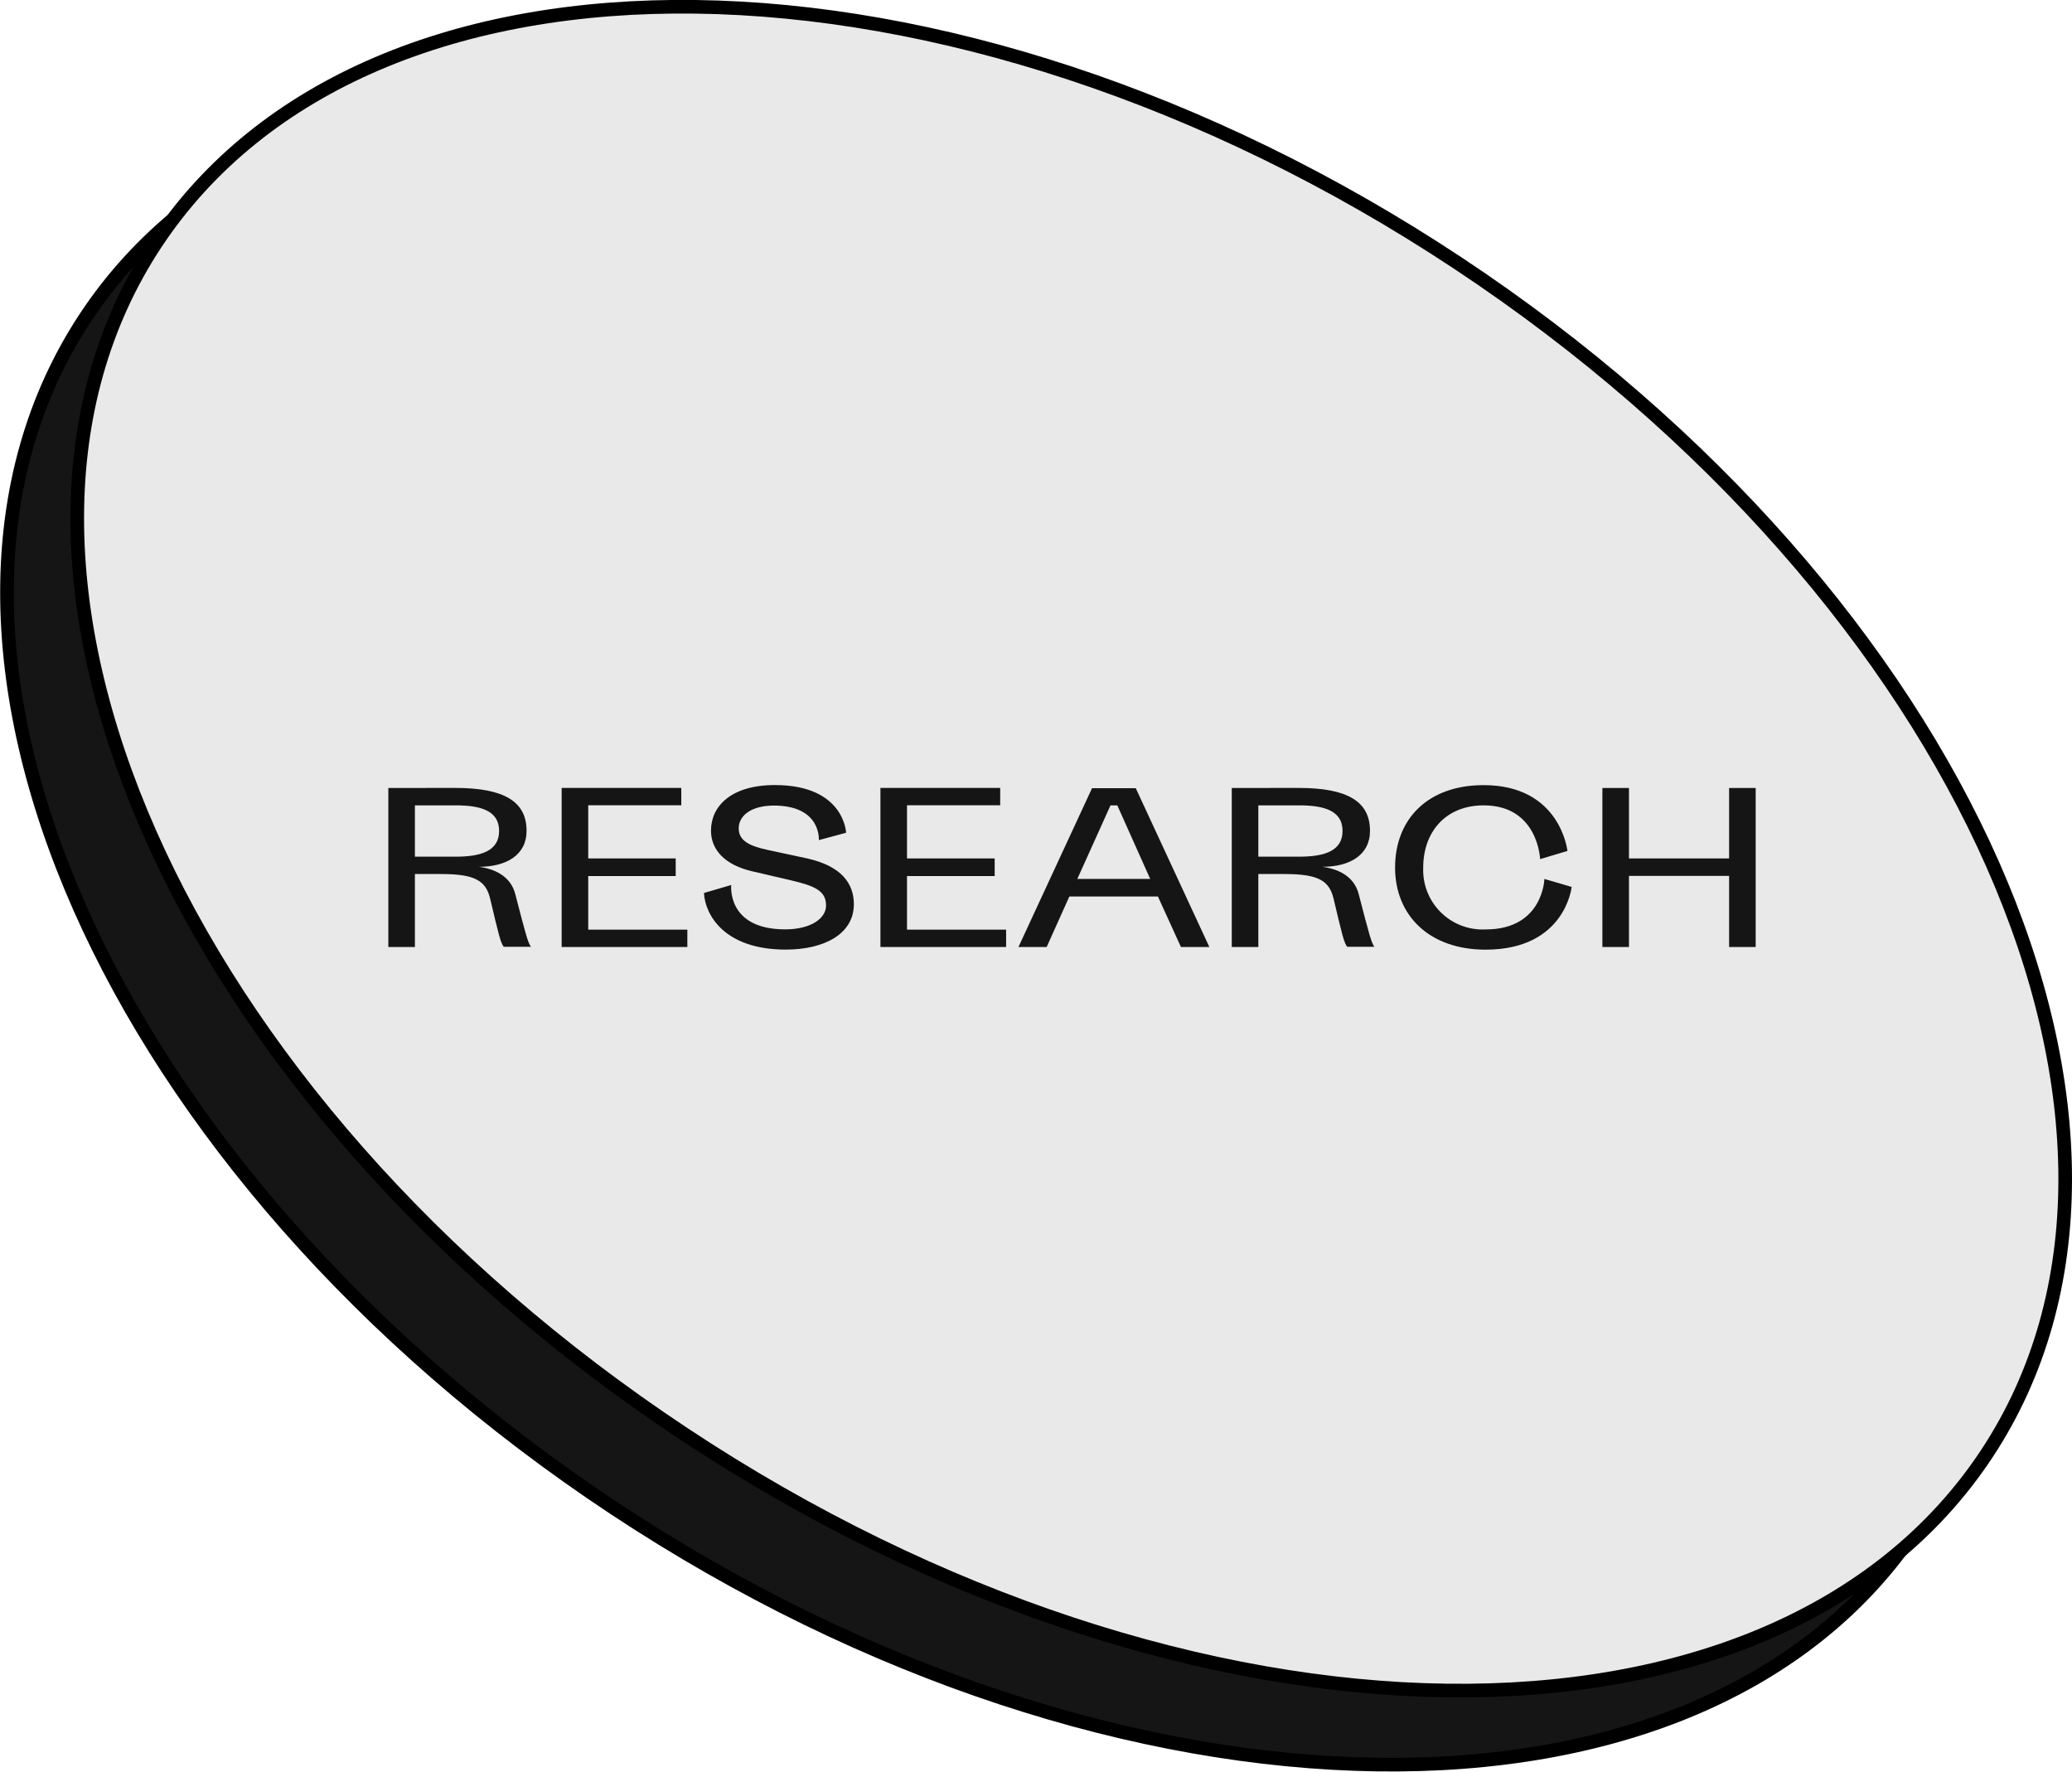
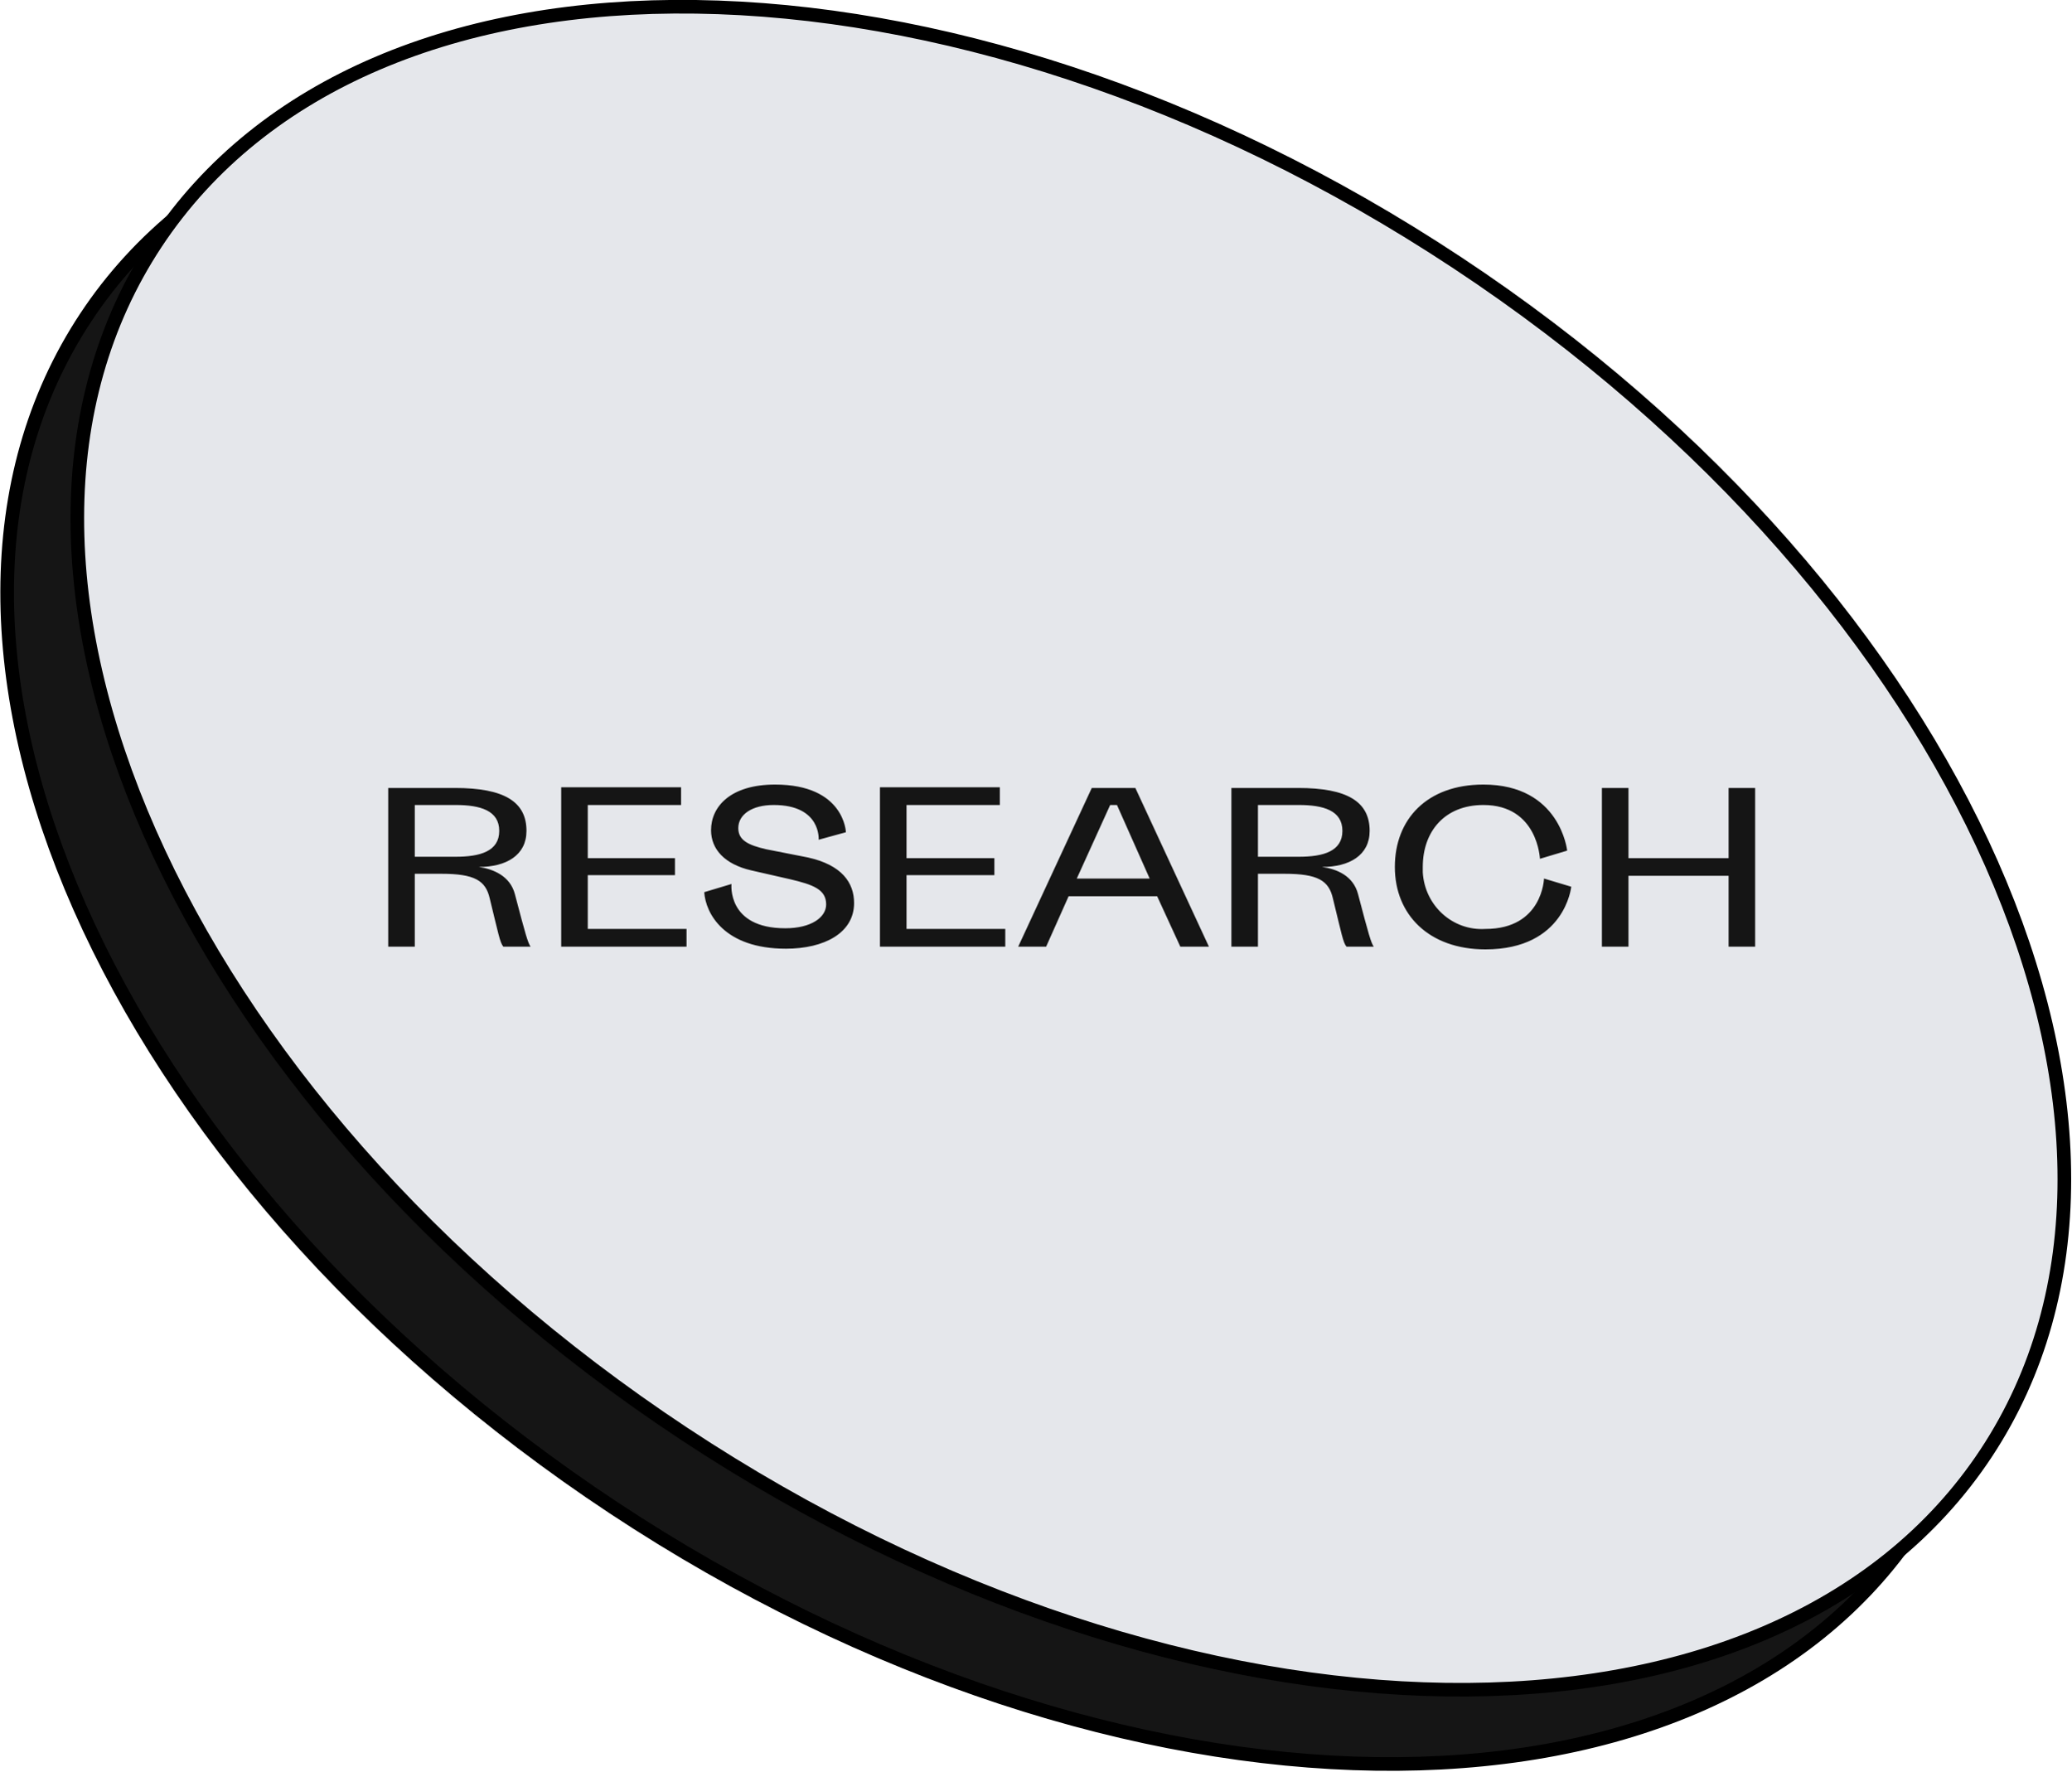
- <svg xmlns="http://www.w3.org/2000/svg" id="Livello_1" data-name="Livello 1" viewBox="0 0 304.13 260.06">
+ <svg xmlns="http://www.w3.org/2000/svg" version="1.1" id="Livello_1" x="0px" y="0px" viewBox="0 0 304.1 260.1" style="enable-background:new 0 0 304.1 260.1;" xml:space="preserve">
+   <style type="text/css">
+ 	.st0{fill:#151515;stroke:#000000;stroke-width:2;}
+ 	.st1{fill:#E5E7EB;stroke:#000000;stroke-width:2;}
+ 	.st2{fill:#151515;}
+ </style>
  <g>
-     <path d="M281.29,224.33C265.71,247.91,236.63,259.52,202,259s-74.67-13-111.87-37.63-64.45-56.52-78.45-88.19-14.71-63,.87-86.58S57.2,11.46,91.85,11.93s74.67,13,111.87,37.64,64.45,56.52,78.45,88.19S296.88,200.76,281.29,224.33Z" fill="#151515" stroke="#000" stroke-width="2" />
-     <path d="M291.6,213.41C276,237,246.93,248.6,212.29,248.13s-74.67-13-111.87-37.64S36,154,22,122.3s-14.72-63,.87-86.58S67.51.54,102.15,1s74.67,13,111.87,37.64,64.45,56.52,78.45,88.19S307.19,189.84,291.6,213.41Z" fill="#e9e9e9" stroke="#000" stroke-width="2" />
-     <path d="M57,115.66V139h3.9V128.29h3.9c4.95,0,6.51,1,7.14,3.6,1.26,5.31,1.53,6.48,2,7.08h4c-.45-.6-.72-1.62-2.31-7.74-.69-2.7-3.15-3.72-5.34-4,4,0,7-1.71,7-5.28,0-4.29-3.27-6.3-10.47-6.3Zm3.9,10.08v-7.53h6c3.6,0,6.36.75,6.36,3.75s-2.76,3.78-6.36,3.78ZM82.44,139h18.45v-2.55H86.34v-7.86H99.18V126H86.34v-7.8H100v-2.55H82.44Zm30.1-14.28c-2.58-.57-4.11-1.35-4.11-3.12,0-2,2-3.36,5.16-3.36,7,0,6.6,5.07,6.6,5.07l4-1.08s-.24-7-10.44-7c-6.54,0-9.39,3.18-9.39,6.69,0,2.79,2,5,5.94,5.94l5.67,1.32c3.42.81,5.28,1.47,5.28,3.72,0,1.92-2.25,3.51-6,3.51-8.64,0-7.92-6.51-7.92-6.51l-4,1.17c.15,3.15,2.94,8.31,12,8.31,5.64,0,10-2.28,10-6.66,0-3-1.77-5.58-6.84-6.72ZM129.23,139h18.45v-2.55H133.13v-7.86H146V126H133.13v-7.8h13.68v-2.55H129.23Zm44.11,0h4.17l-10.8-23.31h-6.42L149.49,139h4.14l3.33-7.41h13ZM163,118.21h1l4.83,10.8H158.13Zm17.8-2.55V139h3.9V128.29h3.9c4.95,0,6.51,1,7.14,3.6,1.26,5.31,1.53,6.48,2,7.08h4c-.45-.6-.72-1.62-2.31-7.74-.69-2.7-3.15-3.72-5.34-4,4,0,7-1.71,7-5.28,0-4.29-3.27-6.3-10.47-6.3Zm3.9,10.08v-7.53h6c3.6,0,6.36.75,6.36,3.75s-2.76,3.78-6.36,3.78Zm45.37-.84s-1-9.66-12.3-9.66c-8.28,0-13,5.07-13,12.09s5,12.06,13.29,12.06c11.7,0,12.63-9.21,12.63-9.21l-4-1.17s-.18,7.41-8.61,7.41a8.73,8.73,0,0,1-9.18-9.09c0-5.16,3.24-9.12,8.88-9.12,8,0,8.28,7.89,8.28,7.89ZM253.8,139h3.9V115.66h-3.9V126H239.1V115.66h-3.9V139h3.9V128.56h14.7Z" fill="#151515" />
+     <path class="st0" d="M281.3,224.3c-15.6,23.6-44.7,35.2-79.3,34.7s-74.7-13-111.9-37.6s-64.4-56.5-78.4-88.2s-14.7-63,0.9-86.6   s44.7-35.1,79.3-34.7s74.7,13,111.9,37.6s64.4,56.5,78.4,88.2S296.9,200.8,281.3,224.3z" />
+     <path class="st1" d="M291.6,213.4c-15.6,23.6-44.7,35.2-79.3,34.7s-74.7-13-111.9-37.6S36,154,22,122.3s-14.7-63,0.9-86.6   S67.5,0.5,102.2,1S176.8,14,214,38.6s64.4,56.5,78.4,88.2S307.2,189.8,291.6,213.4z" />
+     <path class="st2" d="M57,115.7V139h3.9v-10.7h3.9c4.9,0,6.5,1,7.1,3.6c1.3,5.3,1.5,6.5,2,7.1h4c-0.4-0.6-0.7-1.6-2.3-7.7   c-0.7-2.7-3.2-3.7-5.3-4c4,0,7-1.7,7-5.3c0-4.3-3.3-6.3-10.5-6.3L57,115.7z M60.9,125.7v-7.5h6c3.6,0,6.4,0.8,6.4,3.8   s-2.8,3.8-6.4,3.8H60.9z M82.4,139h18.4v-2.6H86.3v-7.9h12.8V126H86.3v-7.8H100v-2.6H82.4V139z M112.5,124.7   c-2.6-0.6-4.1-1.3-4.1-3.1c0-2,2-3.4,5.2-3.4c7,0,6.6,5.1,6.6,5.1l4-1.1c0,0-0.2-7-10.4-7c-6.5,0-9.4,3.2-9.4,6.7   c0,2.8,2,5,5.9,5.9l5.7,1.3c3.4,0.8,5.3,1.5,5.3,3.7c0,1.9-2.2,3.5-6,3.5c-8.6,0-7.9-6.5-7.9-6.5l-4,1.2c0.2,3.1,2.9,8.3,12,8.3   c5.6,0,10-2.3,10-6.7c0-3-1.8-5.6-6.8-6.7L112.5,124.7z M129.2,139h18.4v-2.6h-14.5v-7.9H146V126h-12.9v-7.8h13.7v-2.6h-17.6V139z    M173.3,139h4.2l-10.8-23.3h-6.4L149.5,139h4.1l3.3-7.4h13L173.3,139z M163,118.2h1l4.8,10.8h-10.7L163,118.2z M180.8,115.7V139   h3.9v-10.7h3.9c4.9,0,6.5,1,7.1,3.6c1.3,5.3,1.5,6.5,2,7.1h4c-0.4-0.6-0.7-1.6-2.3-7.7c-0.7-2.7-3.1-3.7-5.3-4c4,0,7-1.7,7-5.3   c0-4.3-3.3-6.3-10.5-6.3L180.8,115.7z M184.7,125.7v-7.5h6c3.6,0,6.4,0.8,6.4,3.8s-2.8,3.8-6.4,3.8H184.7z M230.1,124.9   c0,0-1-9.7-12.3-9.7c-8.3,0-13,5.1-13,12.1c0,7,5,12.1,13.3,12.1c11.7,0,12.6-9.2,12.6-9.2l-4-1.2c0,0-0.2,7.4-8.6,7.4   c-4.8,0.3-8.9-3.4-9.2-8.3c0-0.3,0-0.6,0-0.8c0-5.2,3.2-9.1,8.9-9.1c8,0,8.3,7.9,8.3,7.9L230.1,124.9z M253.8,139h3.9v-23.3h-3.9   V126h-14.7v-10.3h-3.9V139h3.9v-10.4h14.7V139z" />
  </g>
</svg>
